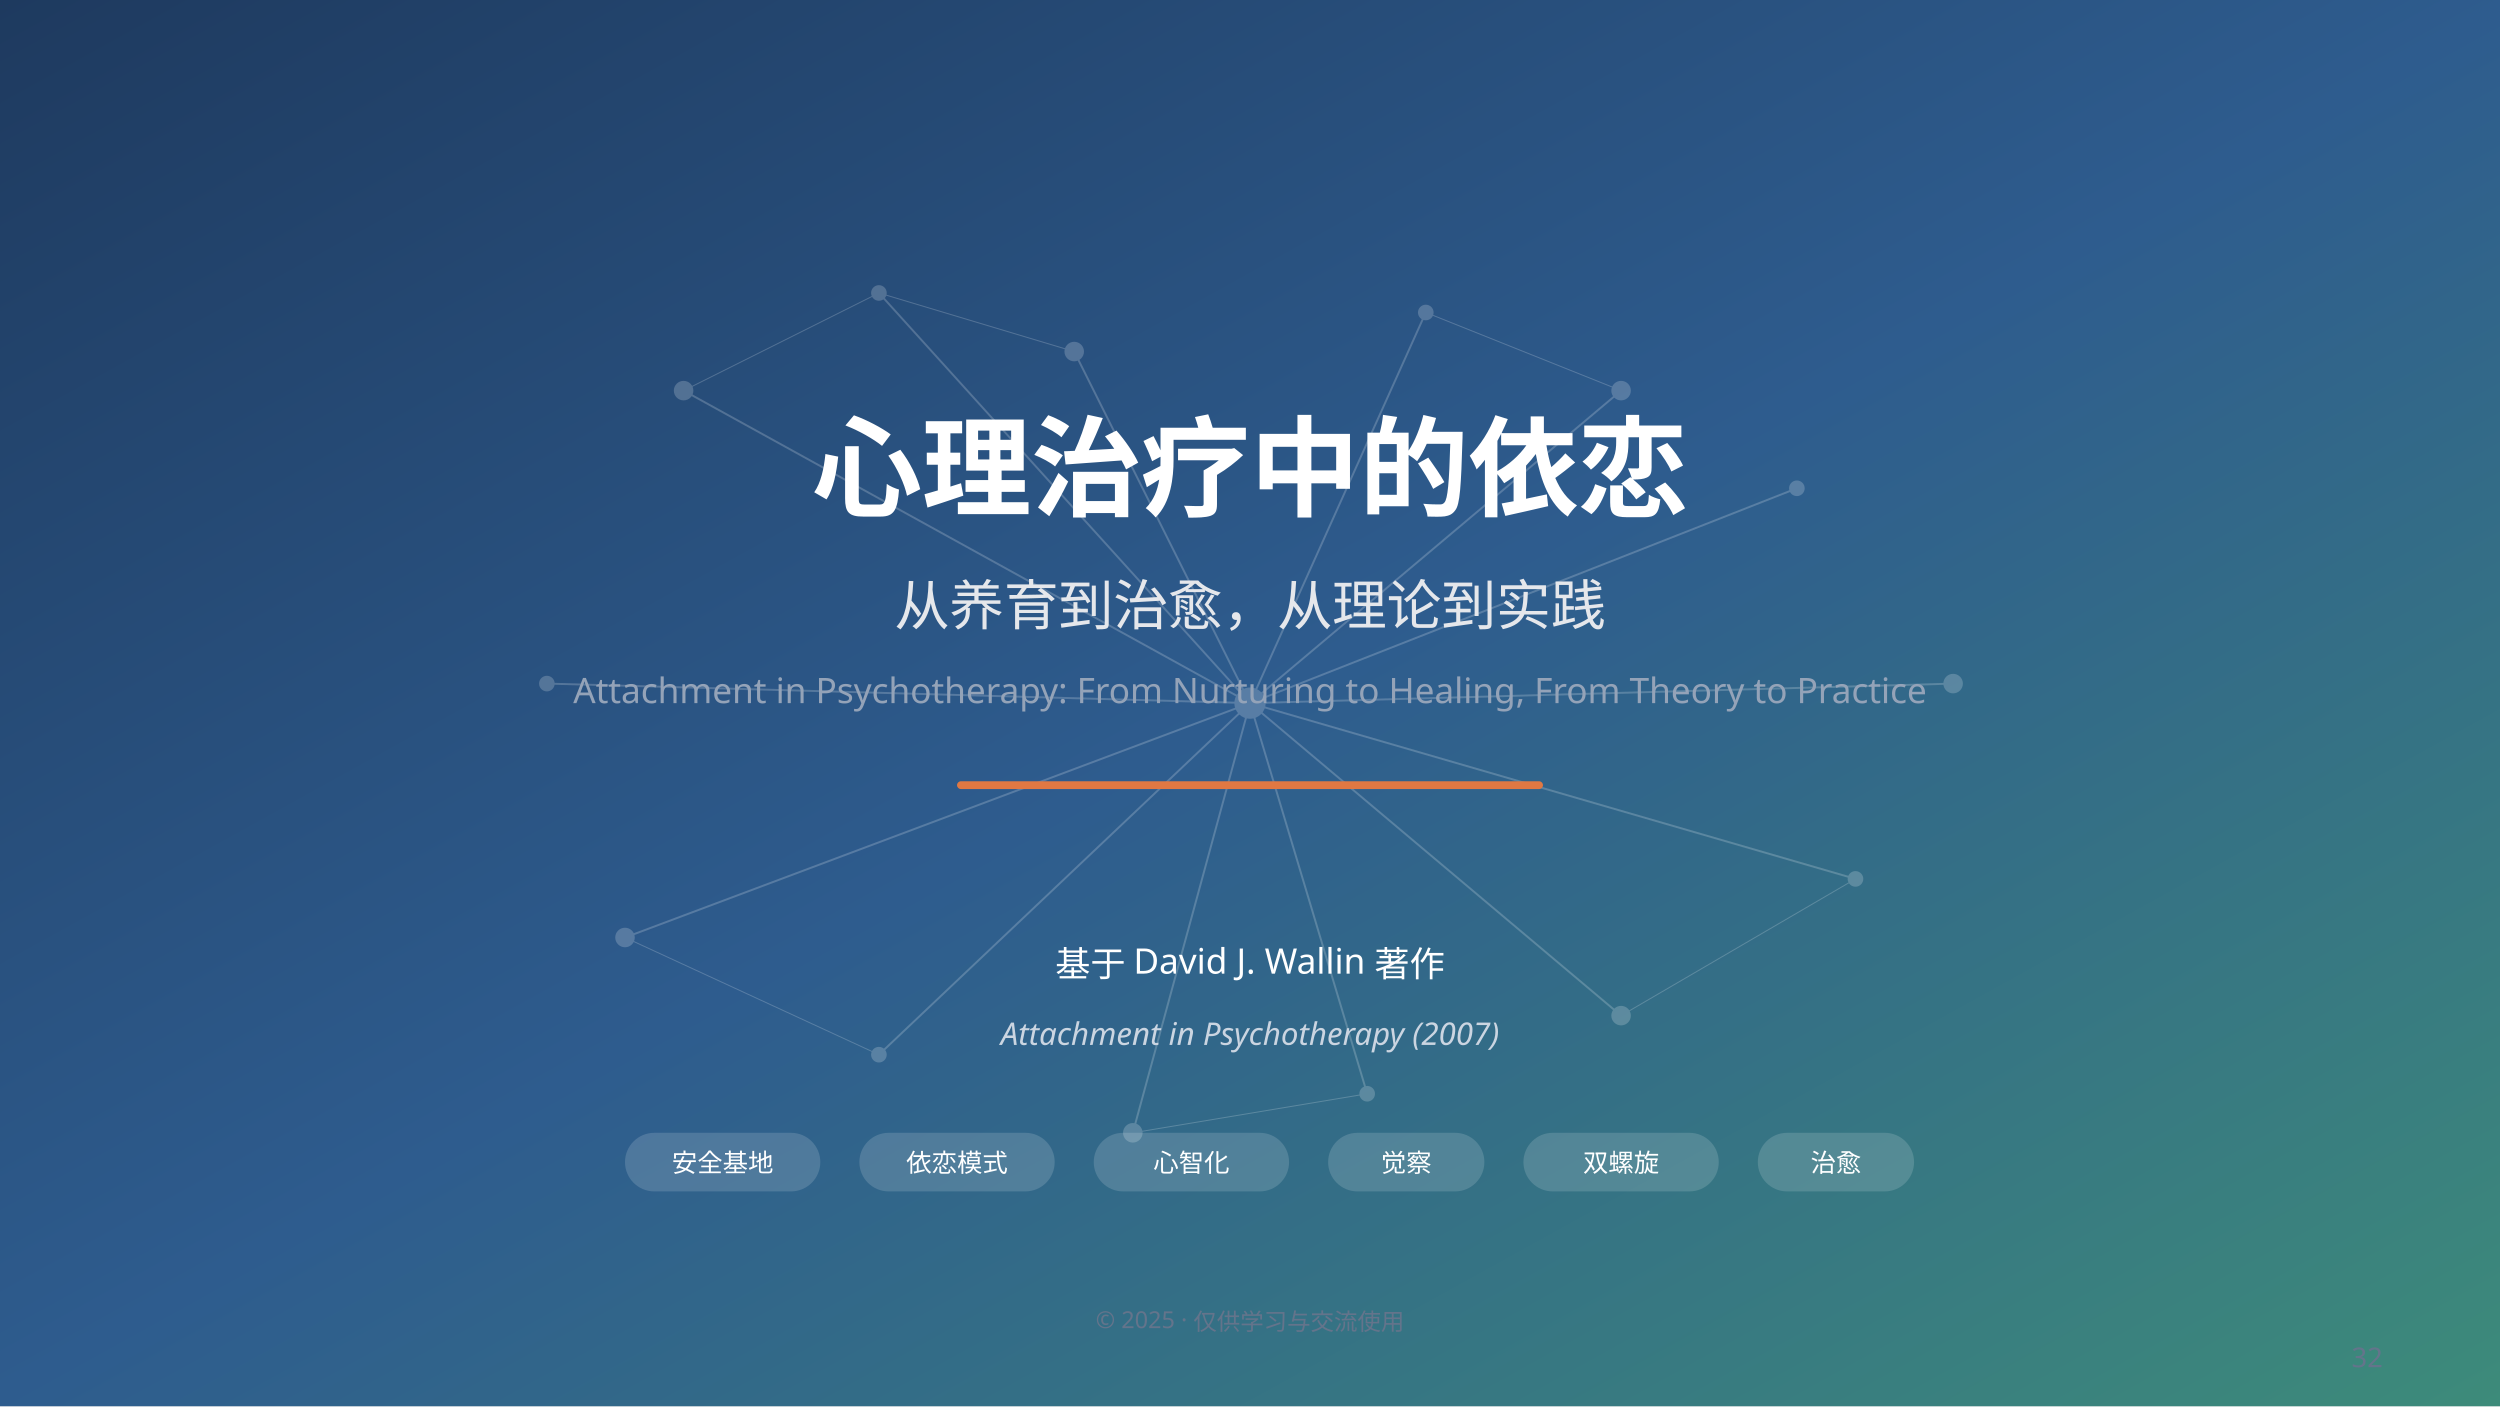
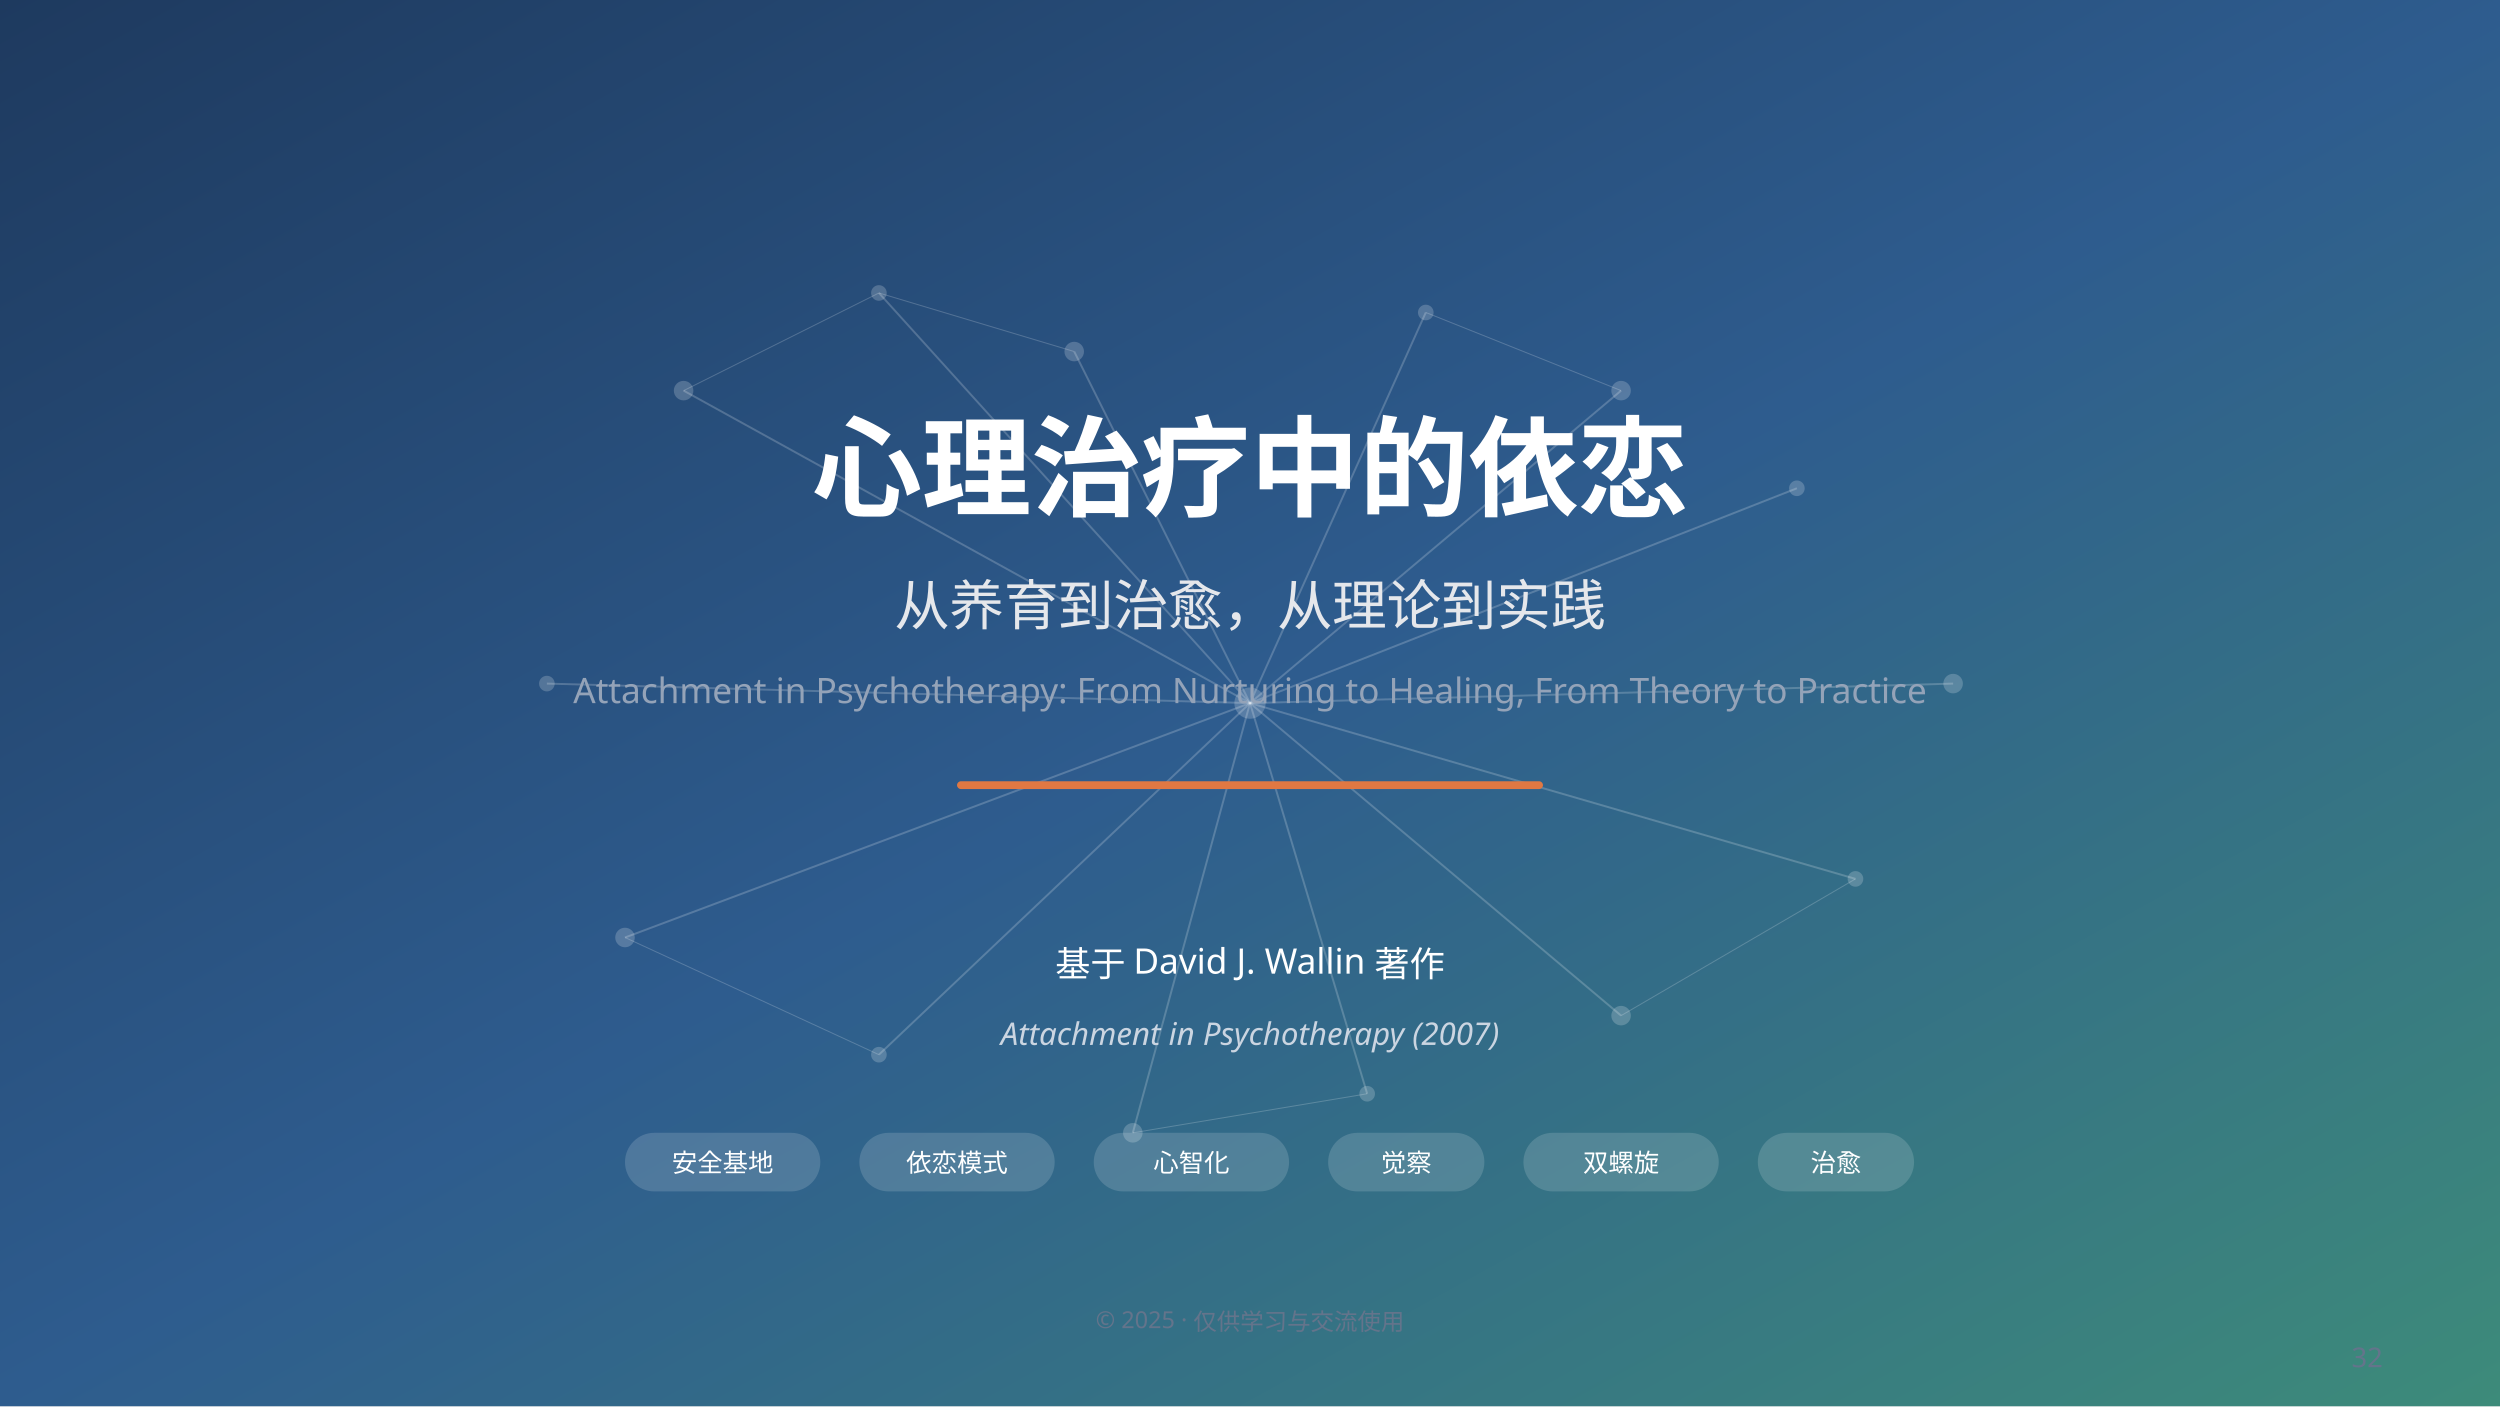
<svg xmlns="http://www.w3.org/2000/svg" viewBox="0 0 1280 720">
  <defs>
    <linearGradient id="endGradient" x1="0%" y1="0%" x2="100%" y2="100%">
      <stop offset="0%" style="stop-color:#1E3A5F" />
      <stop offset="50%" style="stop-color:#2E5C8E" />
      <stop offset="100%" style="stop-color:#3D8B7A" />
    </linearGradient>
  </defs>
  <rect width="1280" height="720" fill="url(#endGradient)" />
-   <g opacity="0.2">
-     <circle cx="640" cy="360" r="8" fill="#FFFFFF" />
-     <circle cx="350" cy="200" r="5" fill="#FFFFFF" />
-     <circle cx="450" cy="150" r="4" fill="#FFFFFF" />
-     <circle cx="550" cy="180" r="5" fill="#FFFFFF" />
-     <circle cx="730" cy="160" r="4" fill="#FFFFFF" />
-     <circle cx="830" cy="200" r="5" fill="#FFFFFF" />
-     <circle cx="920" cy="250" r="4" fill="#FFFFFF" />
-     <circle cx="280" cy="350" r="4" fill="#FFFFFF" />
-     <circle cx="320" cy="480" r="5" fill="#FFFFFF" />
-     <circle cx="450" cy="540" r="4" fill="#FFFFFF" />
-     <circle cx="580" cy="580" r="5" fill="#FFFFFF" />
-     <circle cx="700" cy="560" r="4" fill="#FFFFFF" />
-     <circle cx="830" cy="520" r="5" fill="#FFFFFF" />
-     <circle cx="950" cy="450" r="4" fill="#FFFFFF" />
-     <circle cx="1000" cy="350" r="5" fill="#FFFFFF" />
-     <line x1="640" y1="360" x2="350" y2="200" stroke="#FFFFFF" stroke-width="1" />
-     <line x1="640" y1="360" x2="450" y2="150" stroke="#FFFFFF" stroke-width="1" />
-     <line x1="640" y1="360" x2="550" y2="180" stroke="#FFFFFF" stroke-width="1" />
-     <line x1="640" y1="360" x2="730" y2="160" stroke="#FFFFFF" stroke-width="1" />
-     <line x1="640" y1="360" x2="830" y2="200" stroke="#FFFFFF" stroke-width="1" />
-     <line x1="640" y1="360" x2="920" y2="250" stroke="#FFFFFF" stroke-width="1" />
-     <line x1="640" y1="360" x2="280" y2="350" stroke="#FFFFFF" stroke-width="1" />
-     <line x1="640" y1="360" x2="320" y2="480" stroke="#FFFFFF" stroke-width="1" />
-     <line x1="640" y1="360" x2="450" y2="540" stroke="#FFFFFF" stroke-width="1" />
-     <line x1="640" y1="360" x2="580" y2="580" stroke="#FFFFFF" stroke-width="1" />
-     <line x1="640" y1="360" x2="700" y2="560" stroke="#FFFFFF" stroke-width="1" />
-     <line x1="640" y1="360" x2="830" y2="520" stroke="#FFFFFF" stroke-width="1" />
-     <line x1="640" y1="360" x2="950" y2="450" stroke="#FFFFFF" stroke-width="1" />
-     <line x1="640" y1="360" x2="1000" y2="350" stroke="#FFFFFF" stroke-width="1" />
-     <line x1="350" y1="200" x2="450" y2="150" stroke="#FFFFFF" stroke-width="0.5" />
-     <line x1="450" y1="150" x2="550" y2="180" stroke="#FFFFFF" stroke-width="0.5" />
-     <line x1="730" y1="160" x2="830" y2="200" stroke="#FFFFFF" stroke-width="0.5" />
-     <line x1="320" y1="480" x2="450" y2="540" stroke="#FFFFFF" stroke-width="0.5" />
-     <line x1="580" y1="580" x2="700" y2="560" stroke="#FFFFFF" stroke-width="0.5" />
-     <line x1="830" y1="520" x2="950" y2="450" stroke="#FFFFFF" stroke-width="0.5" />
-   </g>
+   <circle cx="640" cy="360" r="8" fill="#FFFFFF" fill-opacity="0.2" />
+   <circle cx="350" cy="200" r="5" fill="#FFFFFF" fill-opacity="0.2" />
+   <circle cx="450" cy="150" r="4" fill="#FFFFFF" fill-opacity="0.2" />
+   <circle cx="550" cy="180" r="5" fill="#FFFFFF" fill-opacity="0.2" />
+   <circle cx="730" cy="160" r="4" fill="#FFFFFF" fill-opacity="0.2" />
+   <circle cx="830" cy="200" r="5" fill="#FFFFFF" fill-opacity="0.2" />
+   <circle cx="920" cy="250" r="4" fill="#FFFFFF" fill-opacity="0.2" />
+   <circle cx="280" cy="350" r="4" fill="#FFFFFF" fill-opacity="0.2" />
+   <circle cx="320" cy="480" r="5" fill="#FFFFFF" fill-opacity="0.2" />
+   <circle cx="450" cy="540" r="4" fill="#FFFFFF" fill-opacity="0.2" />
+   <circle cx="580" cy="580" r="5" fill="#FFFFFF" fill-opacity="0.2" />
+   <circle cx="700" cy="560" r="4" fill="#FFFFFF" fill-opacity="0.2" />
+   <circle cx="830" cy="520" r="5" fill="#FFFFFF" fill-opacity="0.2" />
+   <circle cx="950" cy="450" r="4" fill="#FFFFFF" fill-opacity="0.2" />
+   <circle cx="1000" cy="350" r="5" fill="#FFFFFF" fill-opacity="0.2" />
+   <line x1="640" y1="360" x2="350" y2="200" stroke="#FFFFFF" stroke-width="1" stroke-opacity="0.2" />
+   <line x1="640" y1="360" x2="450" y2="150" stroke="#FFFFFF" stroke-width="1" stroke-opacity="0.2" />
+   <line x1="640" y1="360" x2="550" y2="180" stroke="#FFFFFF" stroke-width="1" stroke-opacity="0.2" />
+   <line x1="640" y1="360" x2="730" y2="160" stroke="#FFFFFF" stroke-width="1" stroke-opacity="0.2" />
+   <line x1="640" y1="360" x2="830" y2="200" stroke="#FFFFFF" stroke-width="1" stroke-opacity="0.2" />
+   <line x1="640" y1="360" x2="920" y2="250" stroke="#FFFFFF" stroke-width="1" stroke-opacity="0.2" />
+   <line x1="640" y1="360" x2="280" y2="350" stroke="#FFFFFF" stroke-width="1" stroke-opacity="0.2" />
+   <line x1="640" y1="360" x2="320" y2="480" stroke="#FFFFFF" stroke-width="1" stroke-opacity="0.2" />
+   <line x1="640" y1="360" x2="450" y2="540" stroke="#FFFFFF" stroke-width="1" stroke-opacity="0.2" />
+   <line x1="640" y1="360" x2="580" y2="580" stroke="#FFFFFF" stroke-width="1" stroke-opacity="0.2" />
+   <line x1="640" y1="360" x2="700" y2="560" stroke="#FFFFFF" stroke-width="1" stroke-opacity="0.2" />
+   <line x1="640" y1="360" x2="830" y2="520" stroke="#FFFFFF" stroke-width="1" stroke-opacity="0.2" />
+   <line x1="640" y1="360" x2="950" y2="450" stroke="#FFFFFF" stroke-width="1" stroke-opacity="0.2" />
+   <line x1="640" y1="360" x2="1000" y2="350" stroke="#FFFFFF" stroke-width="1" stroke-opacity="0.2" />
+   <line x1="350" y1="200" x2="450" y2="150" stroke="#FFFFFF" stroke-width="0.5" stroke-opacity="0.2" />
+   <line x1="450" y1="150" x2="550" y2="180" stroke="#FFFFFF" stroke-width="0.5" stroke-opacity="0.2" />
+   <line x1="730" y1="160" x2="830" y2="200" stroke="#FFFFFF" stroke-width="0.5" stroke-opacity="0.2" />
+   <line x1="320" y1="480" x2="450" y2="540" stroke="#FFFFFF" stroke-width="0.5" stroke-opacity="0.2" />
+   <line x1="580" y1="580" x2="700" y2="560" stroke="#FFFFFF" stroke-width="0.5" stroke-opacity="0.2" />
+   <line x1="830" y1="520" x2="950" y2="450" stroke="#FFFFFF" stroke-width="0.5" stroke-opacity="0.2" />
  <g font-family="PingFang SC, Microsoft YaHei, sans-serif">
    <text x="640" y="260" font-size="56" font-weight="bold" fill="#FFFFFF" text-anchor="middle">
      心理治疗中的依恋
    </text>
    <text x="640" y="320" font-size="28" fill="#E5E7EB" text-anchor="middle">
      从养育到治愈，从理论到实践
    </text>
    <text x="640" y="360" font-size="18" fill="#94A3B8" text-anchor="middle">
      Attachment in Psychotherapy: From Nurturing to Healing, From Theory to Practice
    </text>
    <path fill="#E07843" d="M492,400 H788 A2,2 0 0 1 790,402 V402 A2,2 0 0 1 788,404 H492 A2,2 0 0 1 490,402 V402 A2,2 0 0 1 492,400 Z" />
    <g transform="translate(640, 500)" text-anchor="middle">
      <text x="0" y="0" font-size="18" fill="#FFFFFF">基于 David J. Wallin 著作</text>
      <text x="0" y="35" font-size="16" fill="#CBD5E1" font-style="italic">Attachment in Psychotherapy (2007)</text>
      <g transform="translate(-320, 80)">
-         <path fill="rgba(255,255,255,0.15)" d="M15,0 H85 A15,15 0 0 1 100,15 V15 A15,15 0 0 1 85,30 H15 A15,15 0 0 1 0,15 V15 A15,15 0 0 1 15,0 Z" />
+         <path fill="#FFFFFF" fill-opacity="0.15" d="M15,0 H85 A15,15 0 0 1 100,15 V15 A15,15 0 0 1 85,30 H15 A15,15 0 0 1 0,15 V15 A15,15 0 0 1 15,0 Z" />
        <text x="50" y="20" font-size="13" fill="#FFFFFF" text-anchor="middle">安全基地</text>
-         <path fill="rgba(255,255,255,0.15)" d="M135,0 H205 A15,15 0 0 1 220,15 V15 A15,15 0 0 1 205,30 H135 A15,15 0 0 1 120,15 V15 A15,15 0 0 1 135,0 Z" />
+         <path fill="#FFFFFF" fill-opacity="0.15" d="M135,0 H205 A15,15 0 0 1 220,15 V15 A15,15 0 0 1 205,30 H135 A15,15 0 0 1 120,15 V15 A15,15 0 0 1 135,0 Z" />
        <text x="170" y="20" font-size="13" fill="#FFFFFF" text-anchor="middle">依恋模式</text>
-         <path fill="rgba(255,255,255,0.15)" d="M255,0 H325 A15,15 0 0 1 340,15 V15 A15,15 0 0 1 325,30 H255 A15,15 0 0 1 240,15 V15 A15,15 0 0 1 255,0 Z" />
+         <path fill="#FFFFFF" fill-opacity="0.15" d="M255,0 H325 A15,15 0 0 1 340,15 V15 A15,15 0 0 1 325,30 H255 A15,15 0 0 1 240,15 V15 A15,15 0 0 1 255,0 Z" />
        <text x="290" y="20" font-size="13" fill="#FFFFFF" text-anchor="middle">心智化</text>
-         <path fill="rgba(255,255,255,0.15)" d="M375,0 H425 A15,15 0 0 1 440,15 V15 A15,15 0 0 1 425,30 H375 A15,15 0 0 1 360,15 V15 A15,15 0 0 1 375,0 Z" />
+         <path fill="#FFFFFF" fill-opacity="0.15" d="M375,0 H425 A15,15 0 0 1 440,15 V15 A15,15 0 0 1 425,30 H375 A15,15 0 0 1 360,15 V15 A15,15 0 0 1 375,0 Z" />
        <text x="400" y="20" font-size="13" fill="#FFFFFF" text-anchor="middle">觉察</text>
-         <path fill="rgba(255,255,255,0.15)" d="M475,0 H545 A15,15 0 0 1 560,15 V15 A15,15 0 0 1 545,30 H475 A15,15 0 0 1 460,15 V15 A15,15 0 0 1 475,0 Z" />
+         <path fill="#FFFFFF" fill-opacity="0.15" d="M475,0 H545 A15,15 0 0 1 560,15 V15 A15,15 0 0 1 545,30 H475 A15,15 0 0 1 460,15 V15 A15,15 0 0 1 475,0 Z" />
        <text x="510" y="20" font-size="13" fill="#FFFFFF" text-anchor="middle">双螺旋</text>
-         <path fill="rgba(255,255,255,0.15)" d="M595,0 H645 A15,15 0 0 1 660,15 V15 A15,15 0 0 1 645,30 H595 A15,15 0 0 1 580,15 V15 A15,15 0 0 1 595,0 Z" />
+         <path fill="#FFFFFF" fill-opacity="0.15" d="M595,0 H645 A15,15 0 0 1 660,15 V15 A15,15 0 0 1 645,30 H595 A15,15 0 0 1 580,15 V15 A15,15 0 0 1 595,0 Z" />
        <text x="620" y="20" font-size="13" fill="#FFFFFF" text-anchor="middle">治愈</text>
      </g>
    </g>
    <text x="640" y="680" font-size="12" fill="#64748B" text-anchor="middle">
      © 2025 · 仅供学习与交流使用
    </text>
  </g>
  <text x="1220" y="700" font-family="system-ui, sans-serif" font-size="14" fill="#64748B" text-anchor="end">32</text>
</svg>
